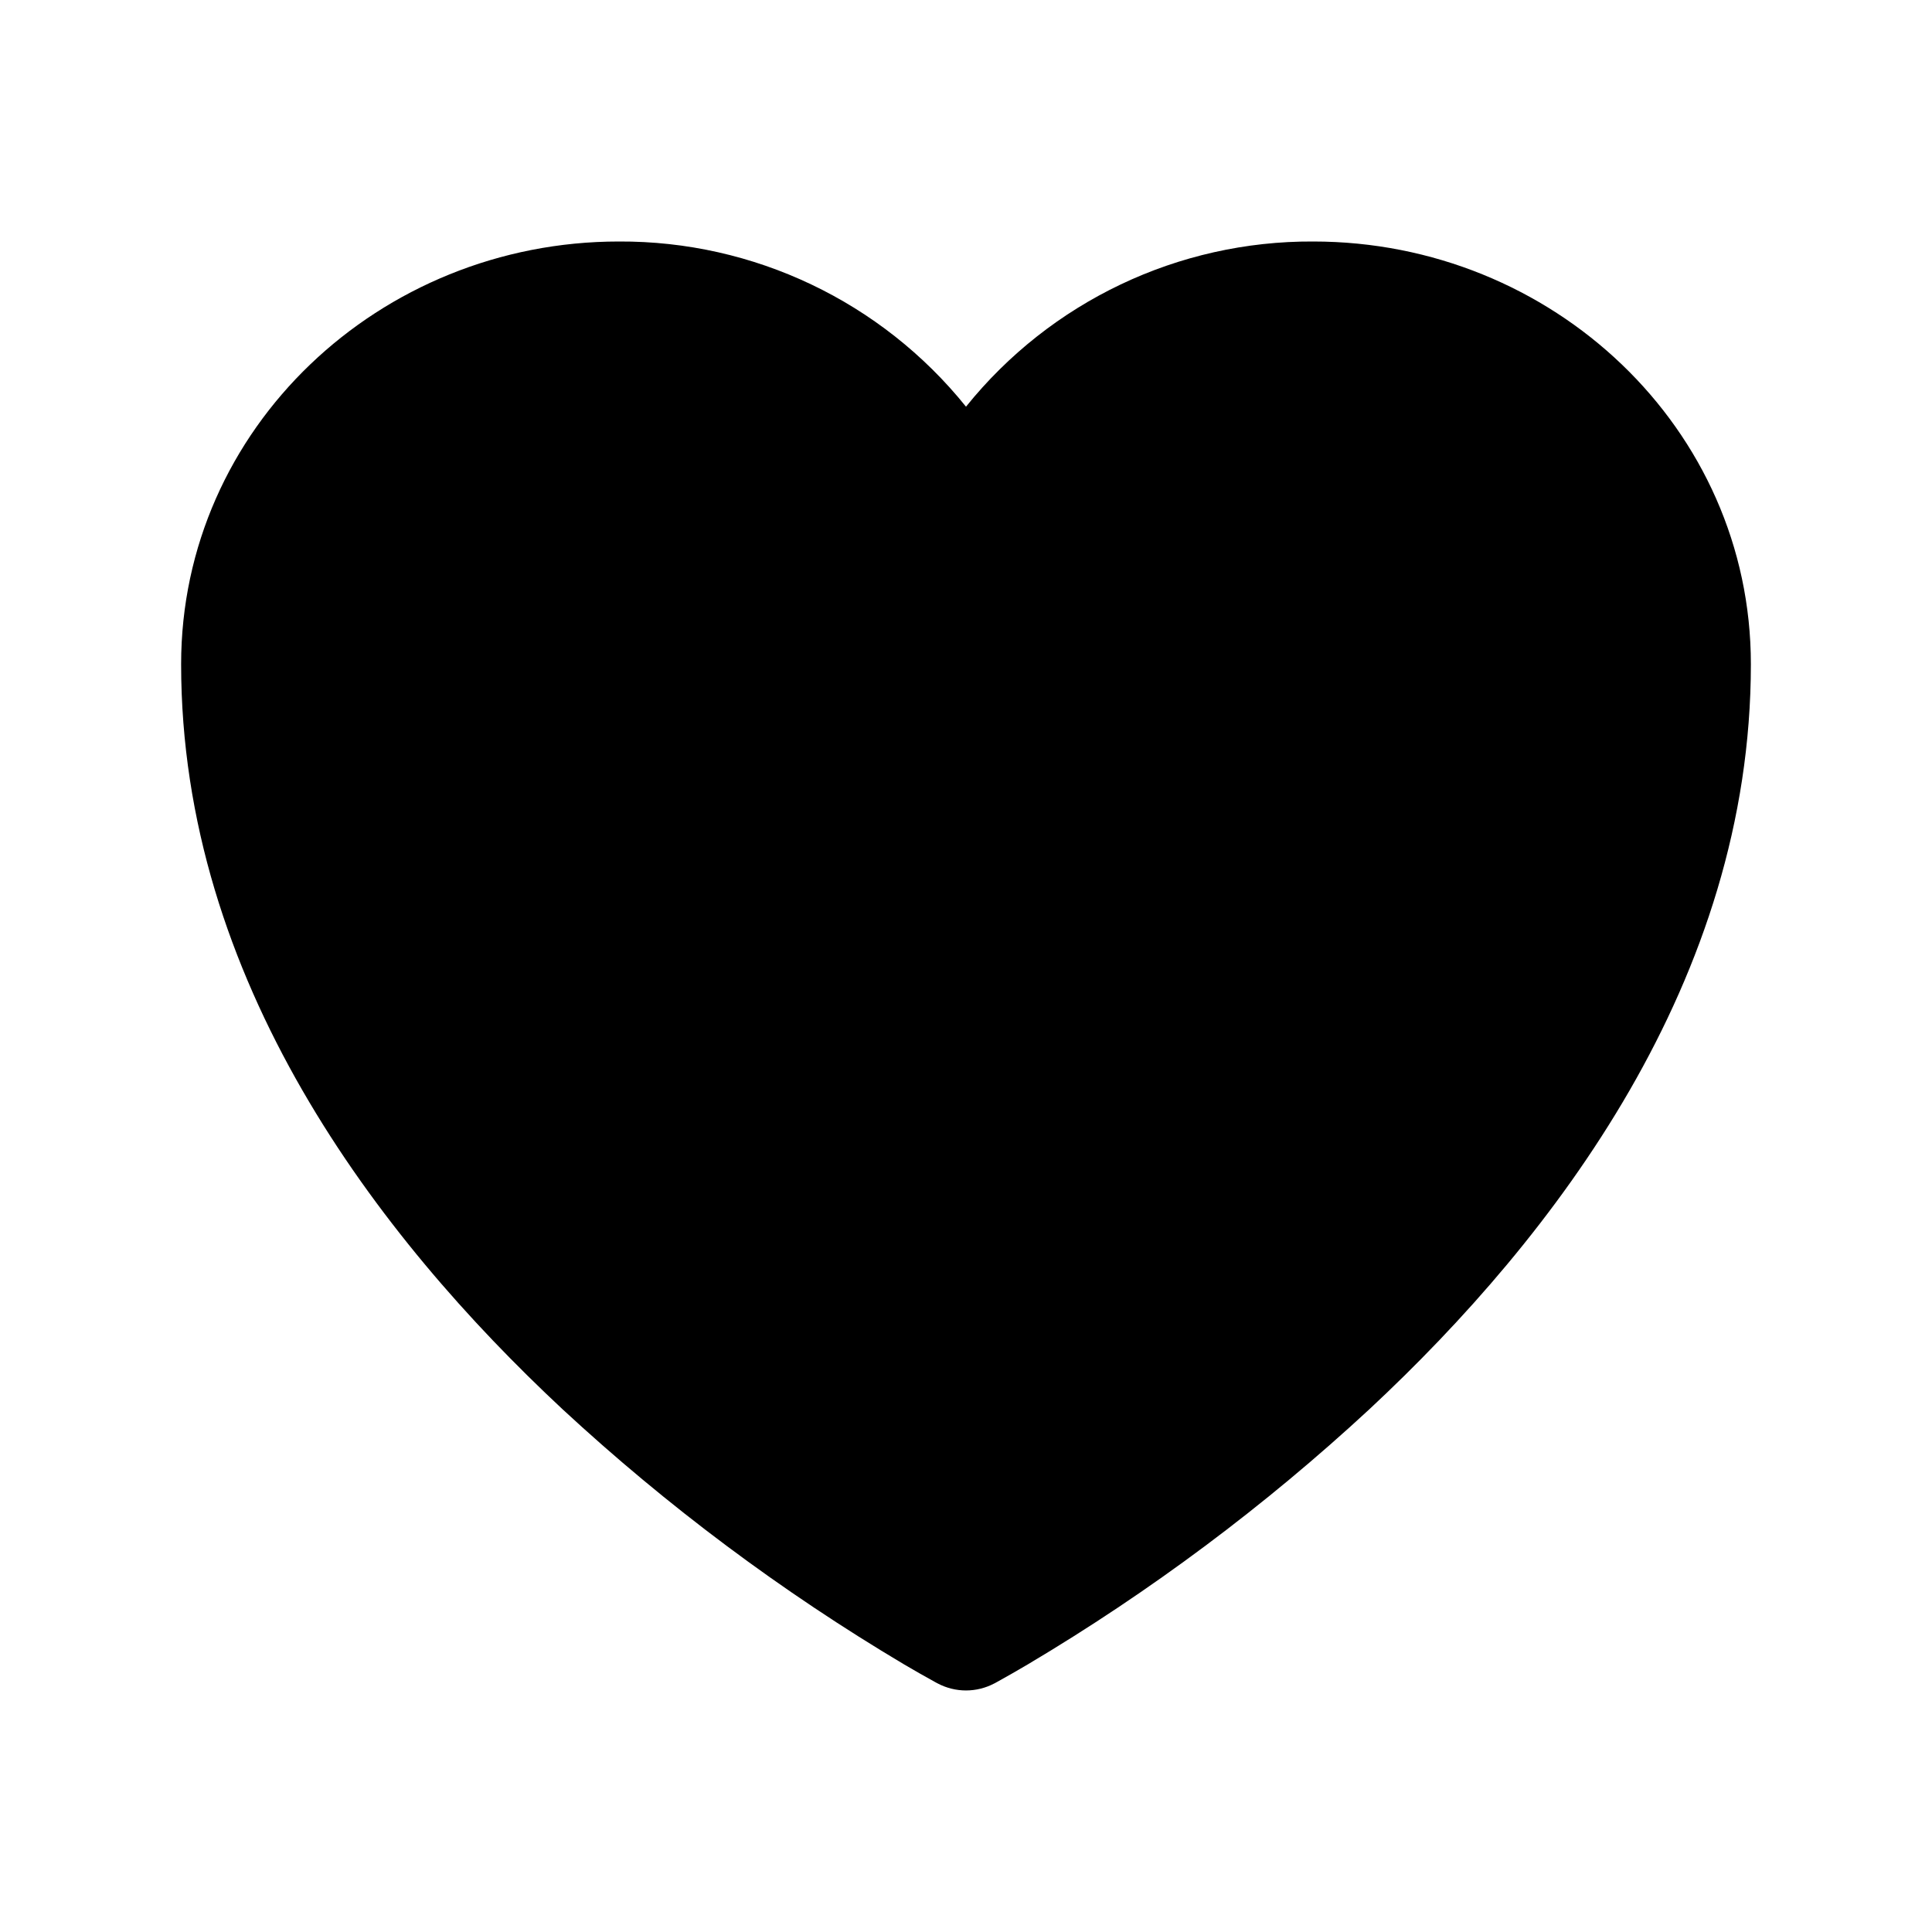
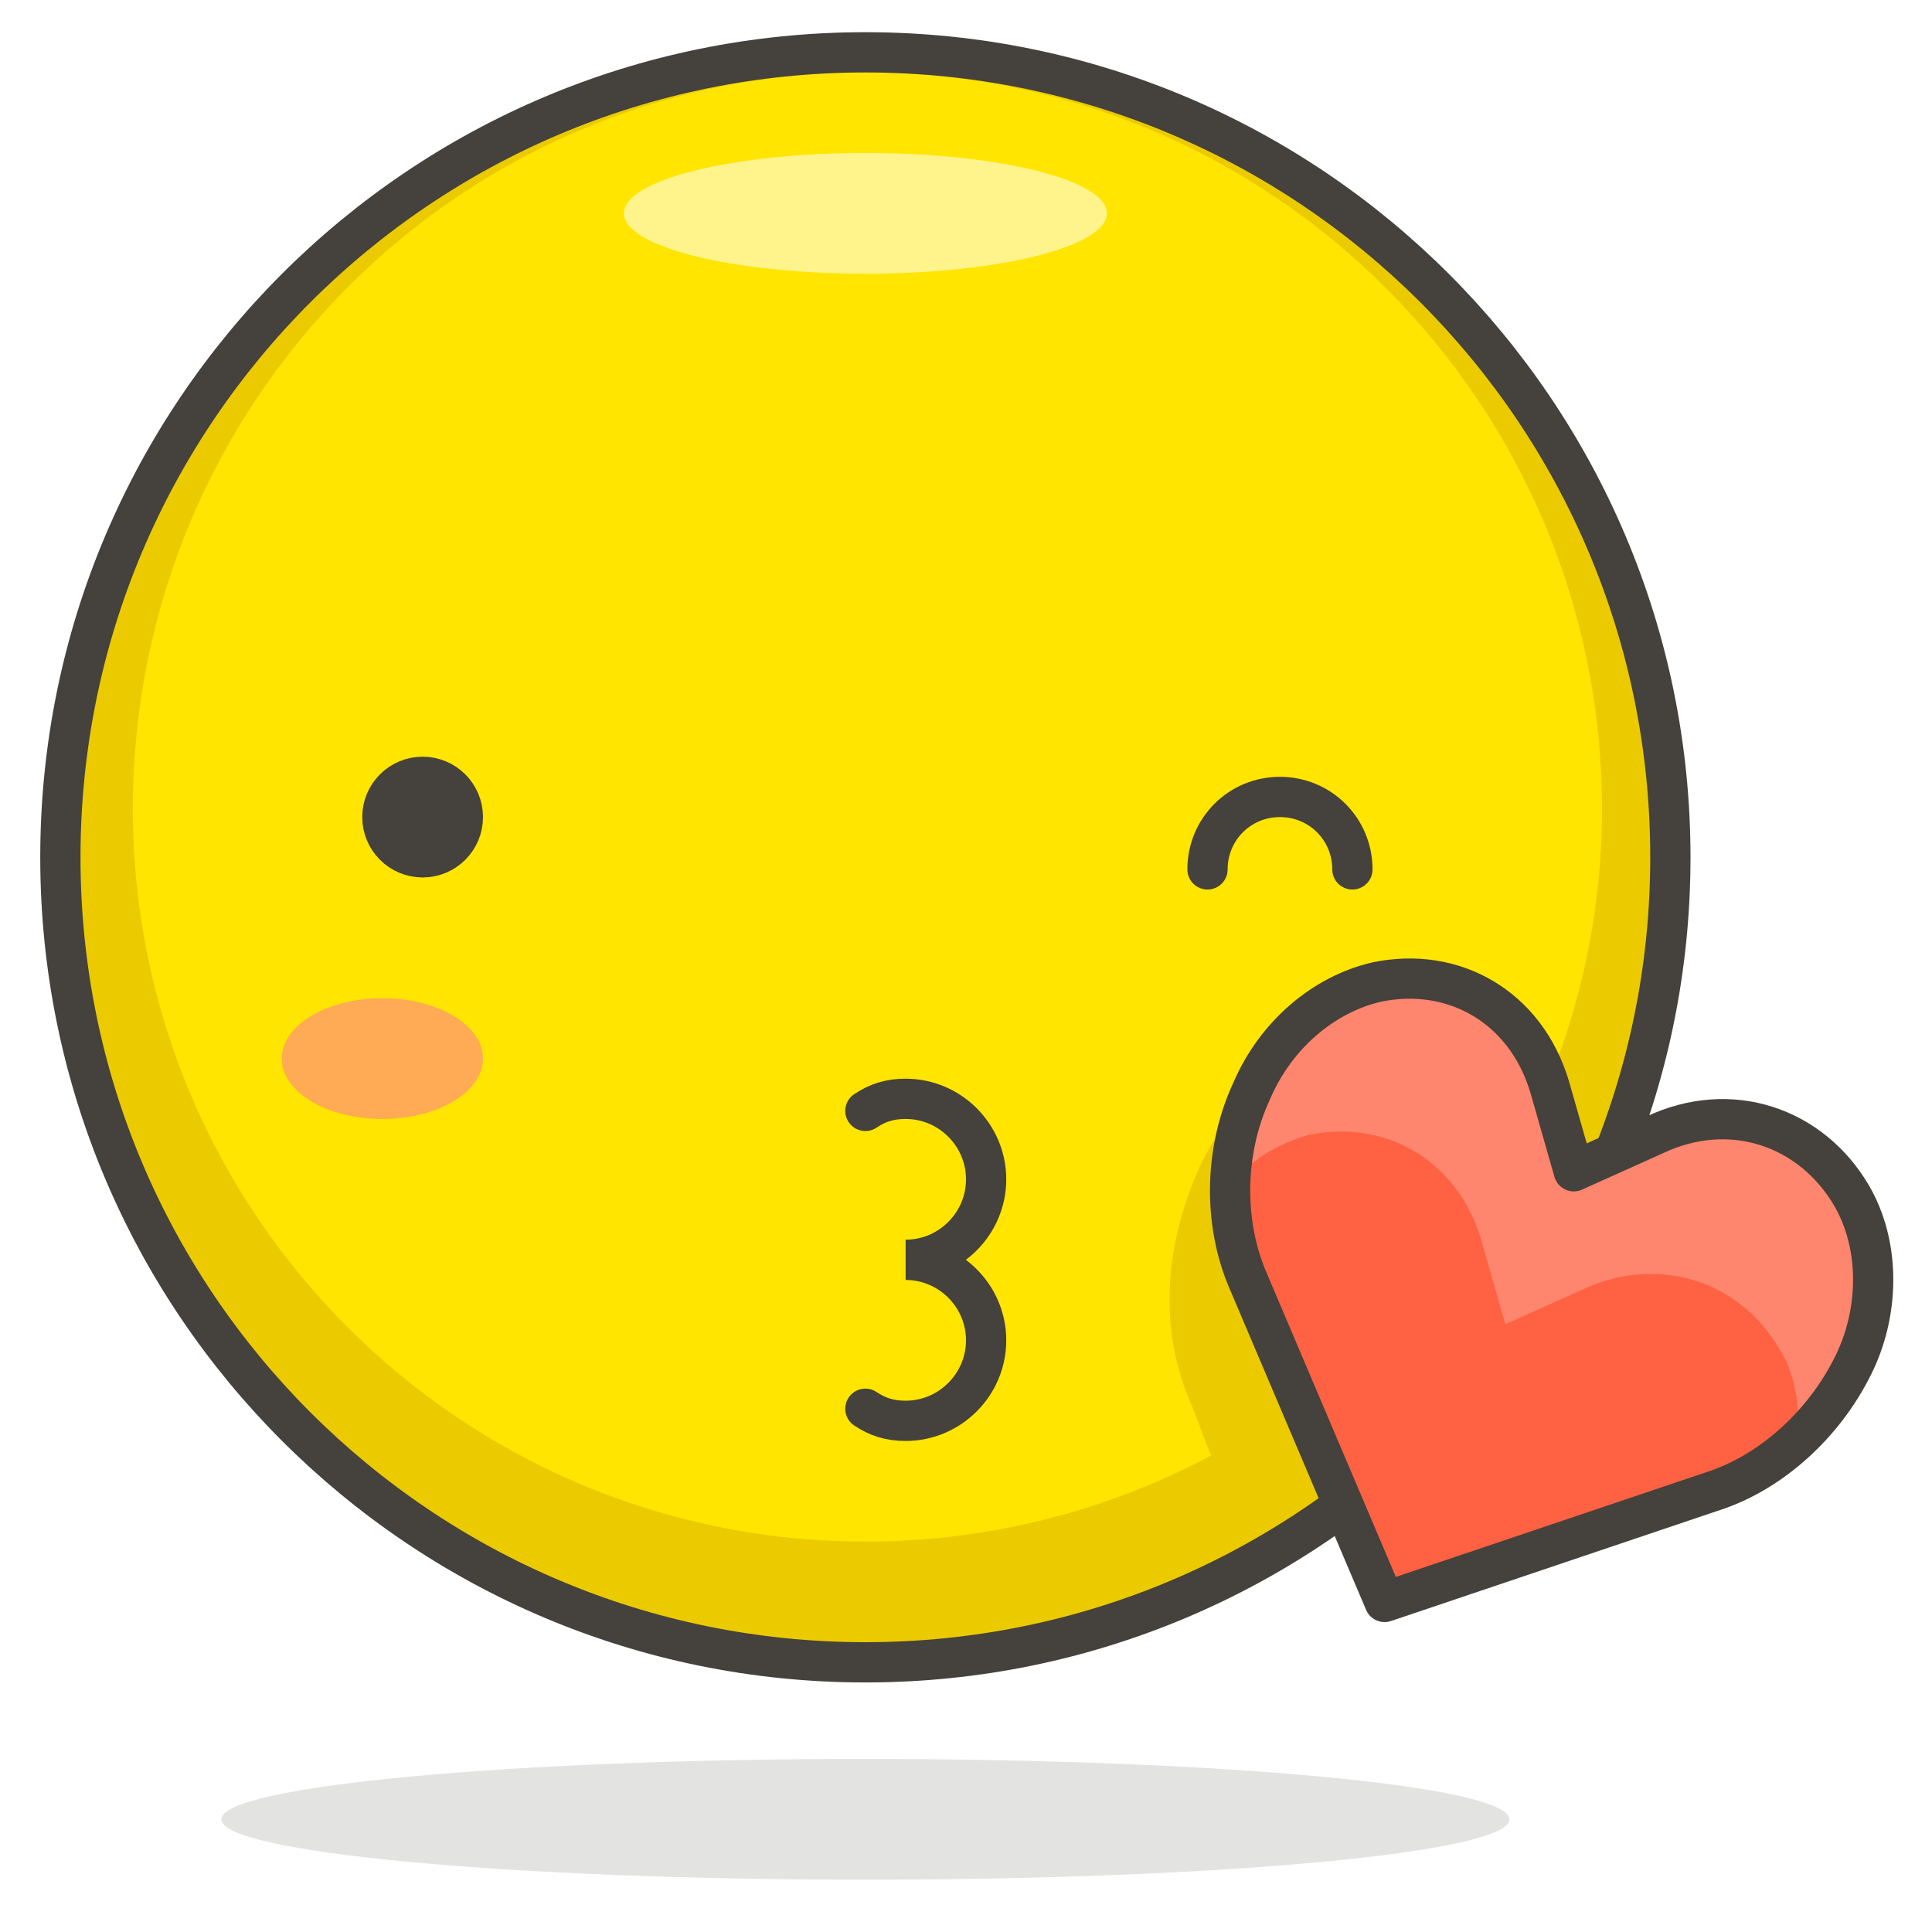
- <svg xmlns="http://www.w3.org/2000/svg" viewBox="0 0 24 24" fill="currentColor" class="w-6 h-6">
-   <path d="M11.645 20.91l-.007-.003-.022-.012a15.247 15.247 0 01-.383-.218 25.18 25.18 0 01-4.244-3.17C4.688 15.36 2.25 12.174 2.25 8.25 2.25 5.322 4.714 3 7.688 3A5.5 5.5 0 0112 5.052 5.5 5.5 0 0116.313 3c2.973 0 5.437 2.322 5.437 5.25 0 3.925-2.438 7.111-4.739 9.256a25.175 25.175 0 01-4.244 3.17 15.247 15.247 0 01-.383.219l-.022.012-.007.004-.003.001a.752.752 0 01-.704 0l-.003-.001z" />
+ <svg xmlns="http://www.w3.org/2000/svg" viewBox="0 0 48 48" id="kiss">
+   <symbol id="New_Symbol_14" viewBox="-6.5 -6.5 13 13">
+     <path fill="#ffd4c3" stroke="#504b46" stroke-linecap="round" stroke-linejoin="round" stroke-miterlimit="10" d="M0-6c2.2 0 4.1 1.5 4.7 3.5C6.3-2.5 6.4 0 5 0v1c0 2.8-2.2 5-5 5s-5-2.2-5-5V0c-1.4 0-1.3-2.5.2-2.5C-4.1-4.5-2.2-6 0-6z" />
+     <circle cx="-1.6" cy="-.1" r=".1" fill="#ffc258" />
+     <path fill="#4f4b45" d="M-1.6.5c-.3 0-.6-.3-.6-.6s.2-.7.6-.7c.3 0 .6.3.6.7s-.3.6-.6.6z" />
+     <circle cx="1.6" cy="-.1" r=".1" fill="#ffc258" />
+     <path fill="#4f4b45" d="M1.6.5C1.3.5 1 .2 1-.1s.3-.6.6-.6.6.3.6.6-.2.6-.6.6z" />
+     <circle cx="-3" cy="-1.5" r=".5" fill="#fabfa5" />
+     <circle cx="3" cy="-1.5" r=".5" fill="#fabfa5" />
+     <path fill="none" stroke="#504b46" stroke-linecap="round" stroke-linejoin="round" stroke-miterlimit="10" d="M-1.2-3c.8-.5 1.7-.5 2.5 0" />
+   </symbol>
+   <g id="Icons">
+     <g id="XMLID_639_">
+       <circle id="XMLID_7393_" cx="21.5" cy="21.3" r="20" fill="#ffe500" />
+       <path id="XMLID_7390_" fill="#ebcb00" d="M21.5 1.3c-11 0-20 9-20 20s9 20 20 20 20-9 20-20-9-20-20-20zm0 37c-10.1 0-18.2-8.2-18.2-18.2C3.3 10 11.4 1.8 21.5 1.8S39.8 10 39.8 20.1c0 10-8.2 18.2-18.3 18.2z" />
+       <ellipse id="XMLID_7389_" cx="21.5" cy="5.3" fill="#fff48c" rx="6" ry="1.5" />
+       <path id="XMLID_7388_" fill="#ebcb00" d="M39.4 30.3c-1.8 3.6-4.7 6.6-8.2 8.5l-1.1-2.6-.5-1.3c-.8-1.8-.7-3.9.2-5.9.8-1.7 2.2-3 3.9-3.3 1.8-.4 3.6.3 4.6 1.7.3.4.6.9.8 1.5l.3 1.4z" />
+       <ellipse id="XMLID_7387_" cx="21.5" cy="45.2" fill="#45413c" opacity=".15" rx="16" ry="1.5" />
+       <circle id="XMLID_7386_" cx="21.5" cy="21.3" r="20" fill="none" stroke="#45413c" stroke-linecap="round" stroke-linejoin="round" stroke-miterlimit="10" />
+       <g id="XMLID_7384_">
+         <path id="XMLID_7385_" fill="none" stroke="#45413c" stroke-linecap="round" stroke-miterlimit="10" d="M21.5 27.6c.3-.2.6-.3 1-.3 1.1 0 2 .9 2 2s-.9 2-2 2c1.1 0 2 .9 2 2s-.9 2-2 2c-.4 0-.7-.1-1-.3" />
+       </g>
+       <g id="XMLID_7380_">
+         <path id="XMLID_7383_" fill="#ff6242" d="M34.4 39.8l-3.4-8c-.6-1.4-.6-3.2.1-4.7.6-1.4 1.8-2.4 3.1-2.7 1.9-.4 3.7.6 4.3 2.6l.6 2.1 2-.9c1.9-.9 3.9-.2 4.9 1.5.7 1.2.7 2.8.1 4.1-.7 1.5-2 2.7-3.4 3.2l-8.3 2.8z" />
+         <path id="XMLID_7382_" fill="#ff866e" d="M32.5 28.2c1.9-.4 3.7.6 4.3 2.6l.6 2.1 2-.9c1.8-.8 3.8-.2 4.8 1.5.4.6.5 1.4.5 2.2.5-.5 1-1.1 1.3-1.8.6-1.4.6-2.9-.1-4.1-1-1.7-3-2.4-4.8-1.5l-2 .9-.5-2.2c-.6-1.9-2.4-3-4.3-2.6-1.4.3-2.5 1.3-3.1 2.7-.3.7-.5 1.4-.5 2.2.4-.5 1.1-.9 1.8-1.1z" />
+         <path id="XMLID_7381_" fill="none" stroke="#45413c" stroke-linecap="round" stroke-linejoin="round" stroke-miterlimit="10" d="M34.4 39.8l-3.4-8c-.6-1.4-.6-3.2.1-4.7.6-1.4 1.8-2.4 3.1-2.7 1.9-.4 3.7.6 4.3 2.6l.6 2.1 2-.9c1.9-.9 3.9-.2 4.9 1.5.7 1.2.7 2.8.1 4.1-.7 1.5-2 2.7-3.4 3.2l-8.3 2.8z" />
+       </g>
+       <ellipse id="XMLID_7379_" cx="9.5" cy="26.3" fill="#ffaa54" rx="2.5" ry="1.5" />
+       <path id="XMLID_7378_" fill="none" stroke="#45413c" stroke-linecap="round" stroke-linejoin="round" stroke-miterlimit="10" d="M30 21.6c0-1 .8-1.8 1.8-1.8s1.8.8 1.8 1.8" />
+       <circle id="XMLID_7377_" cx="10.5" cy="20.3" r="1" fill="#45413c" stroke="#45413c" stroke-linecap="round" stroke-linejoin="round" stroke-miterlimit="10" />
+     </g>
+   </g>
</svg>
